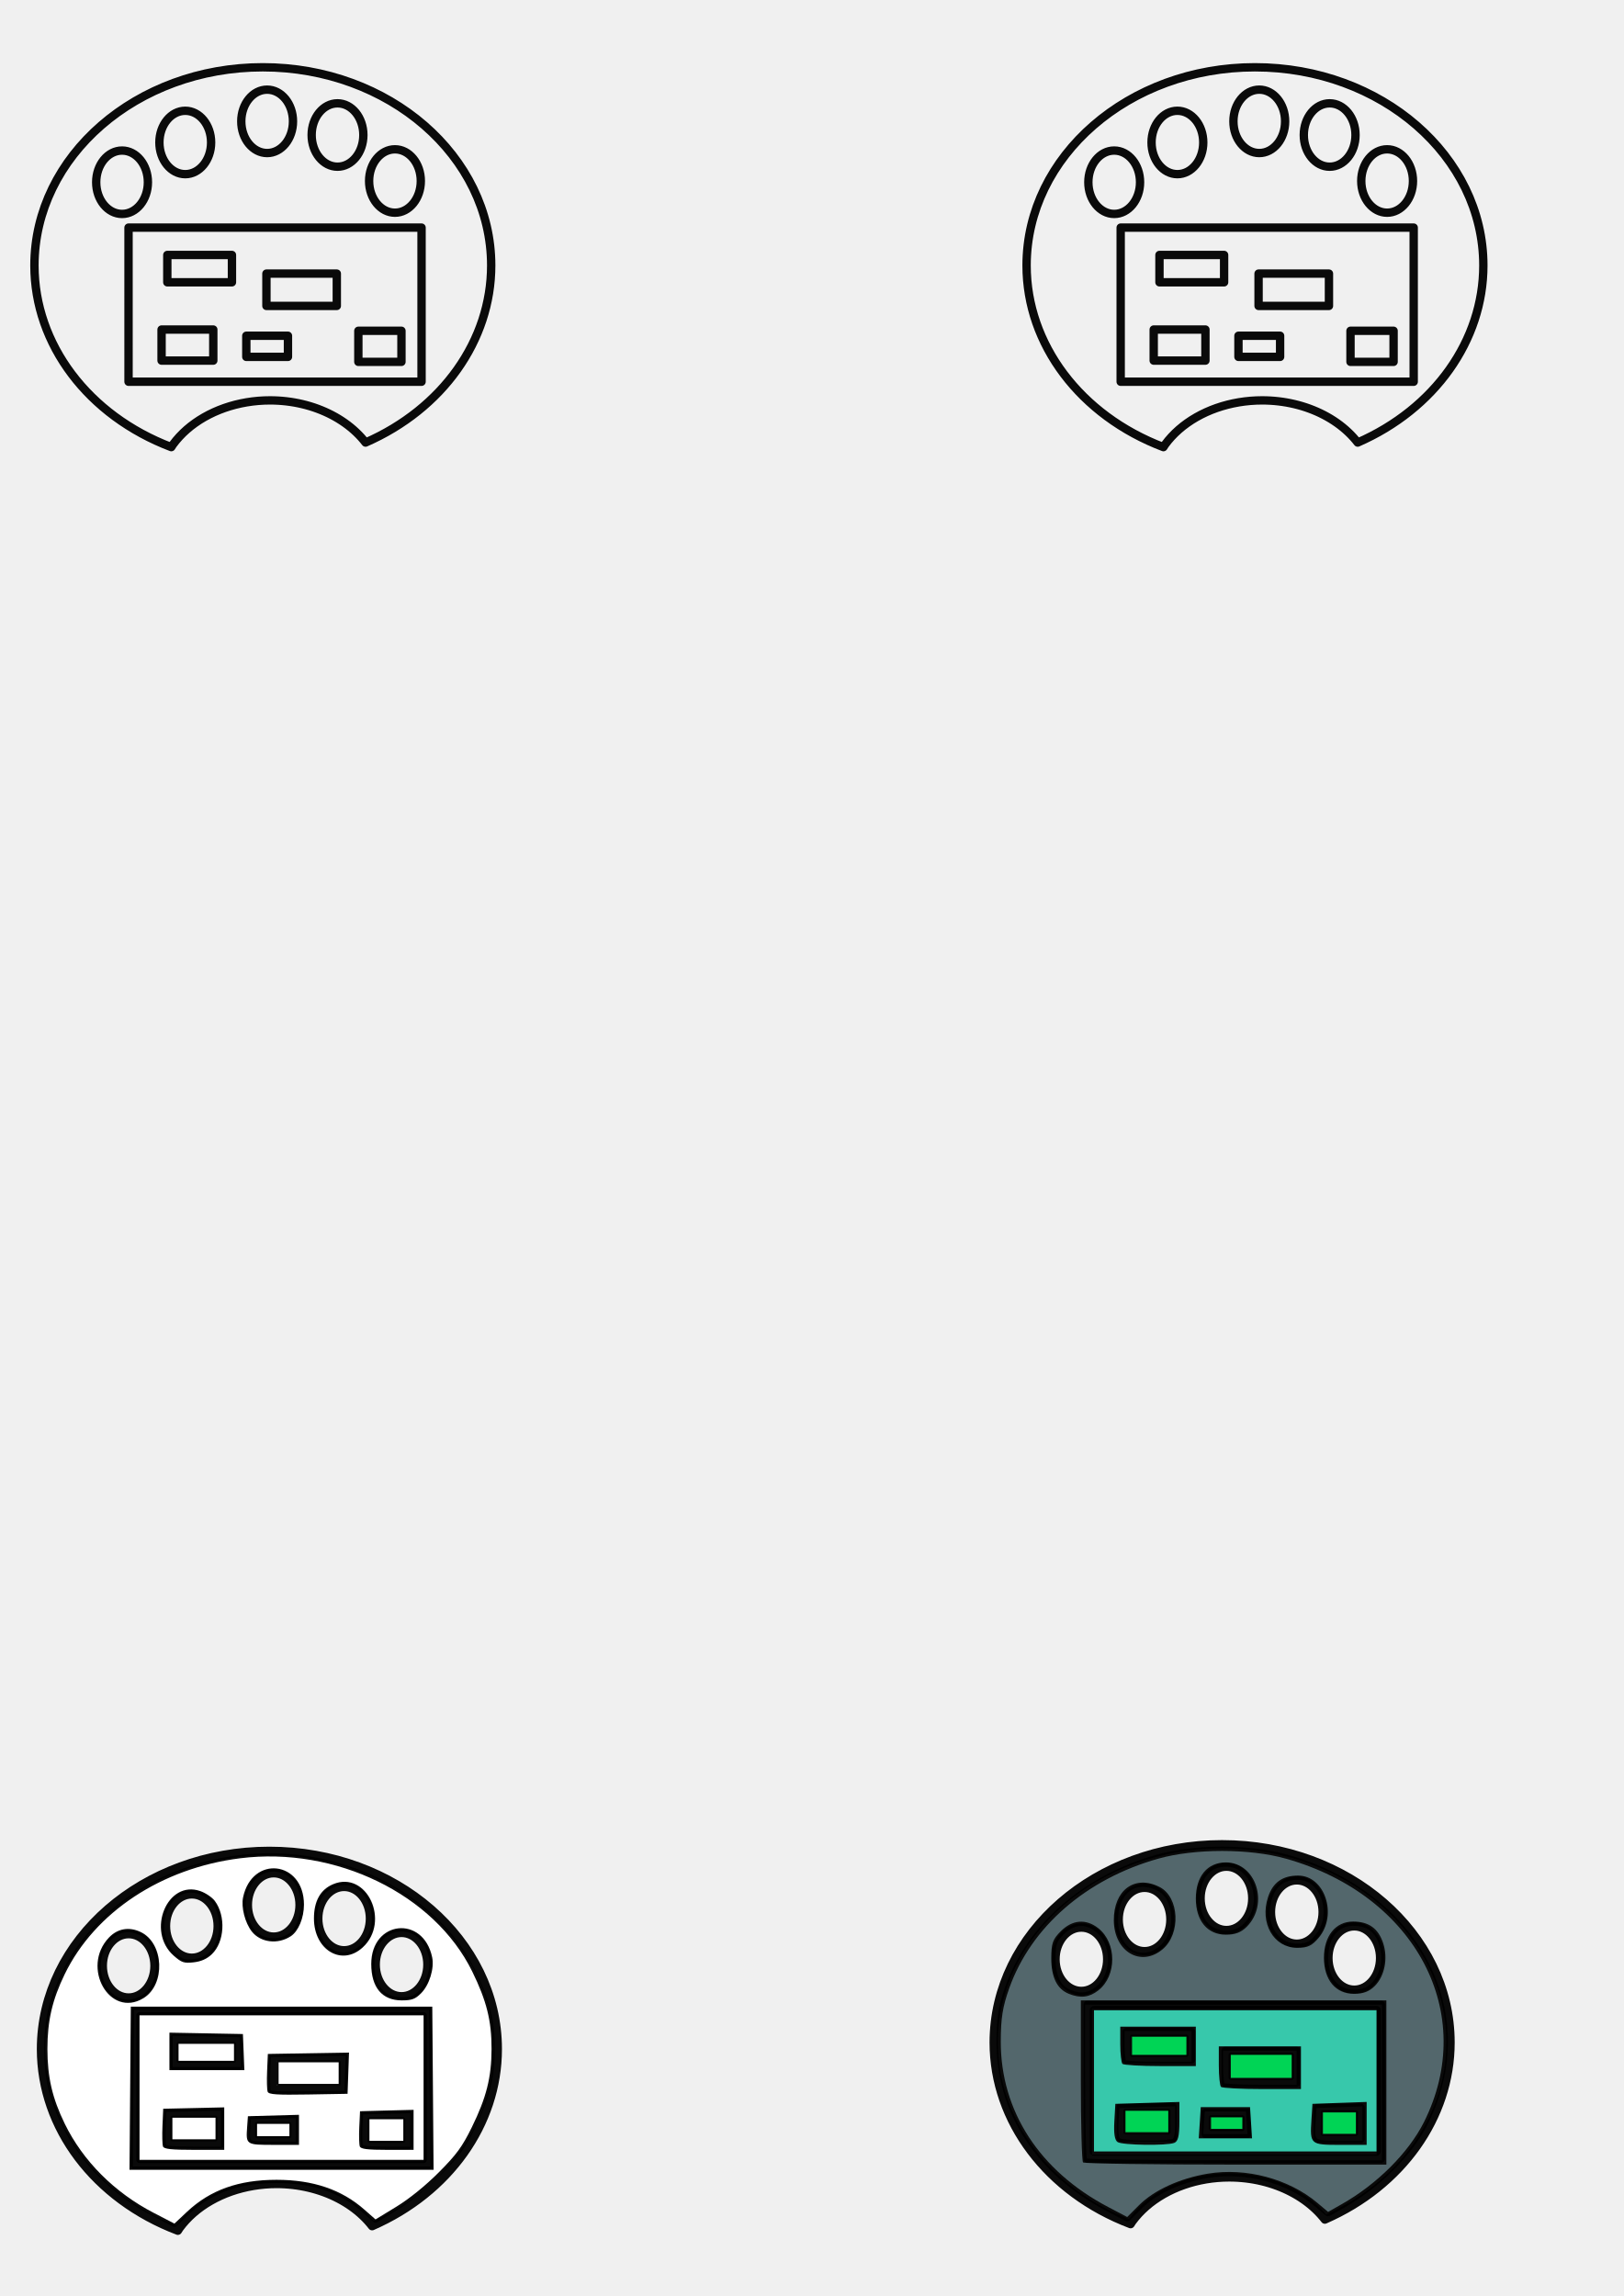
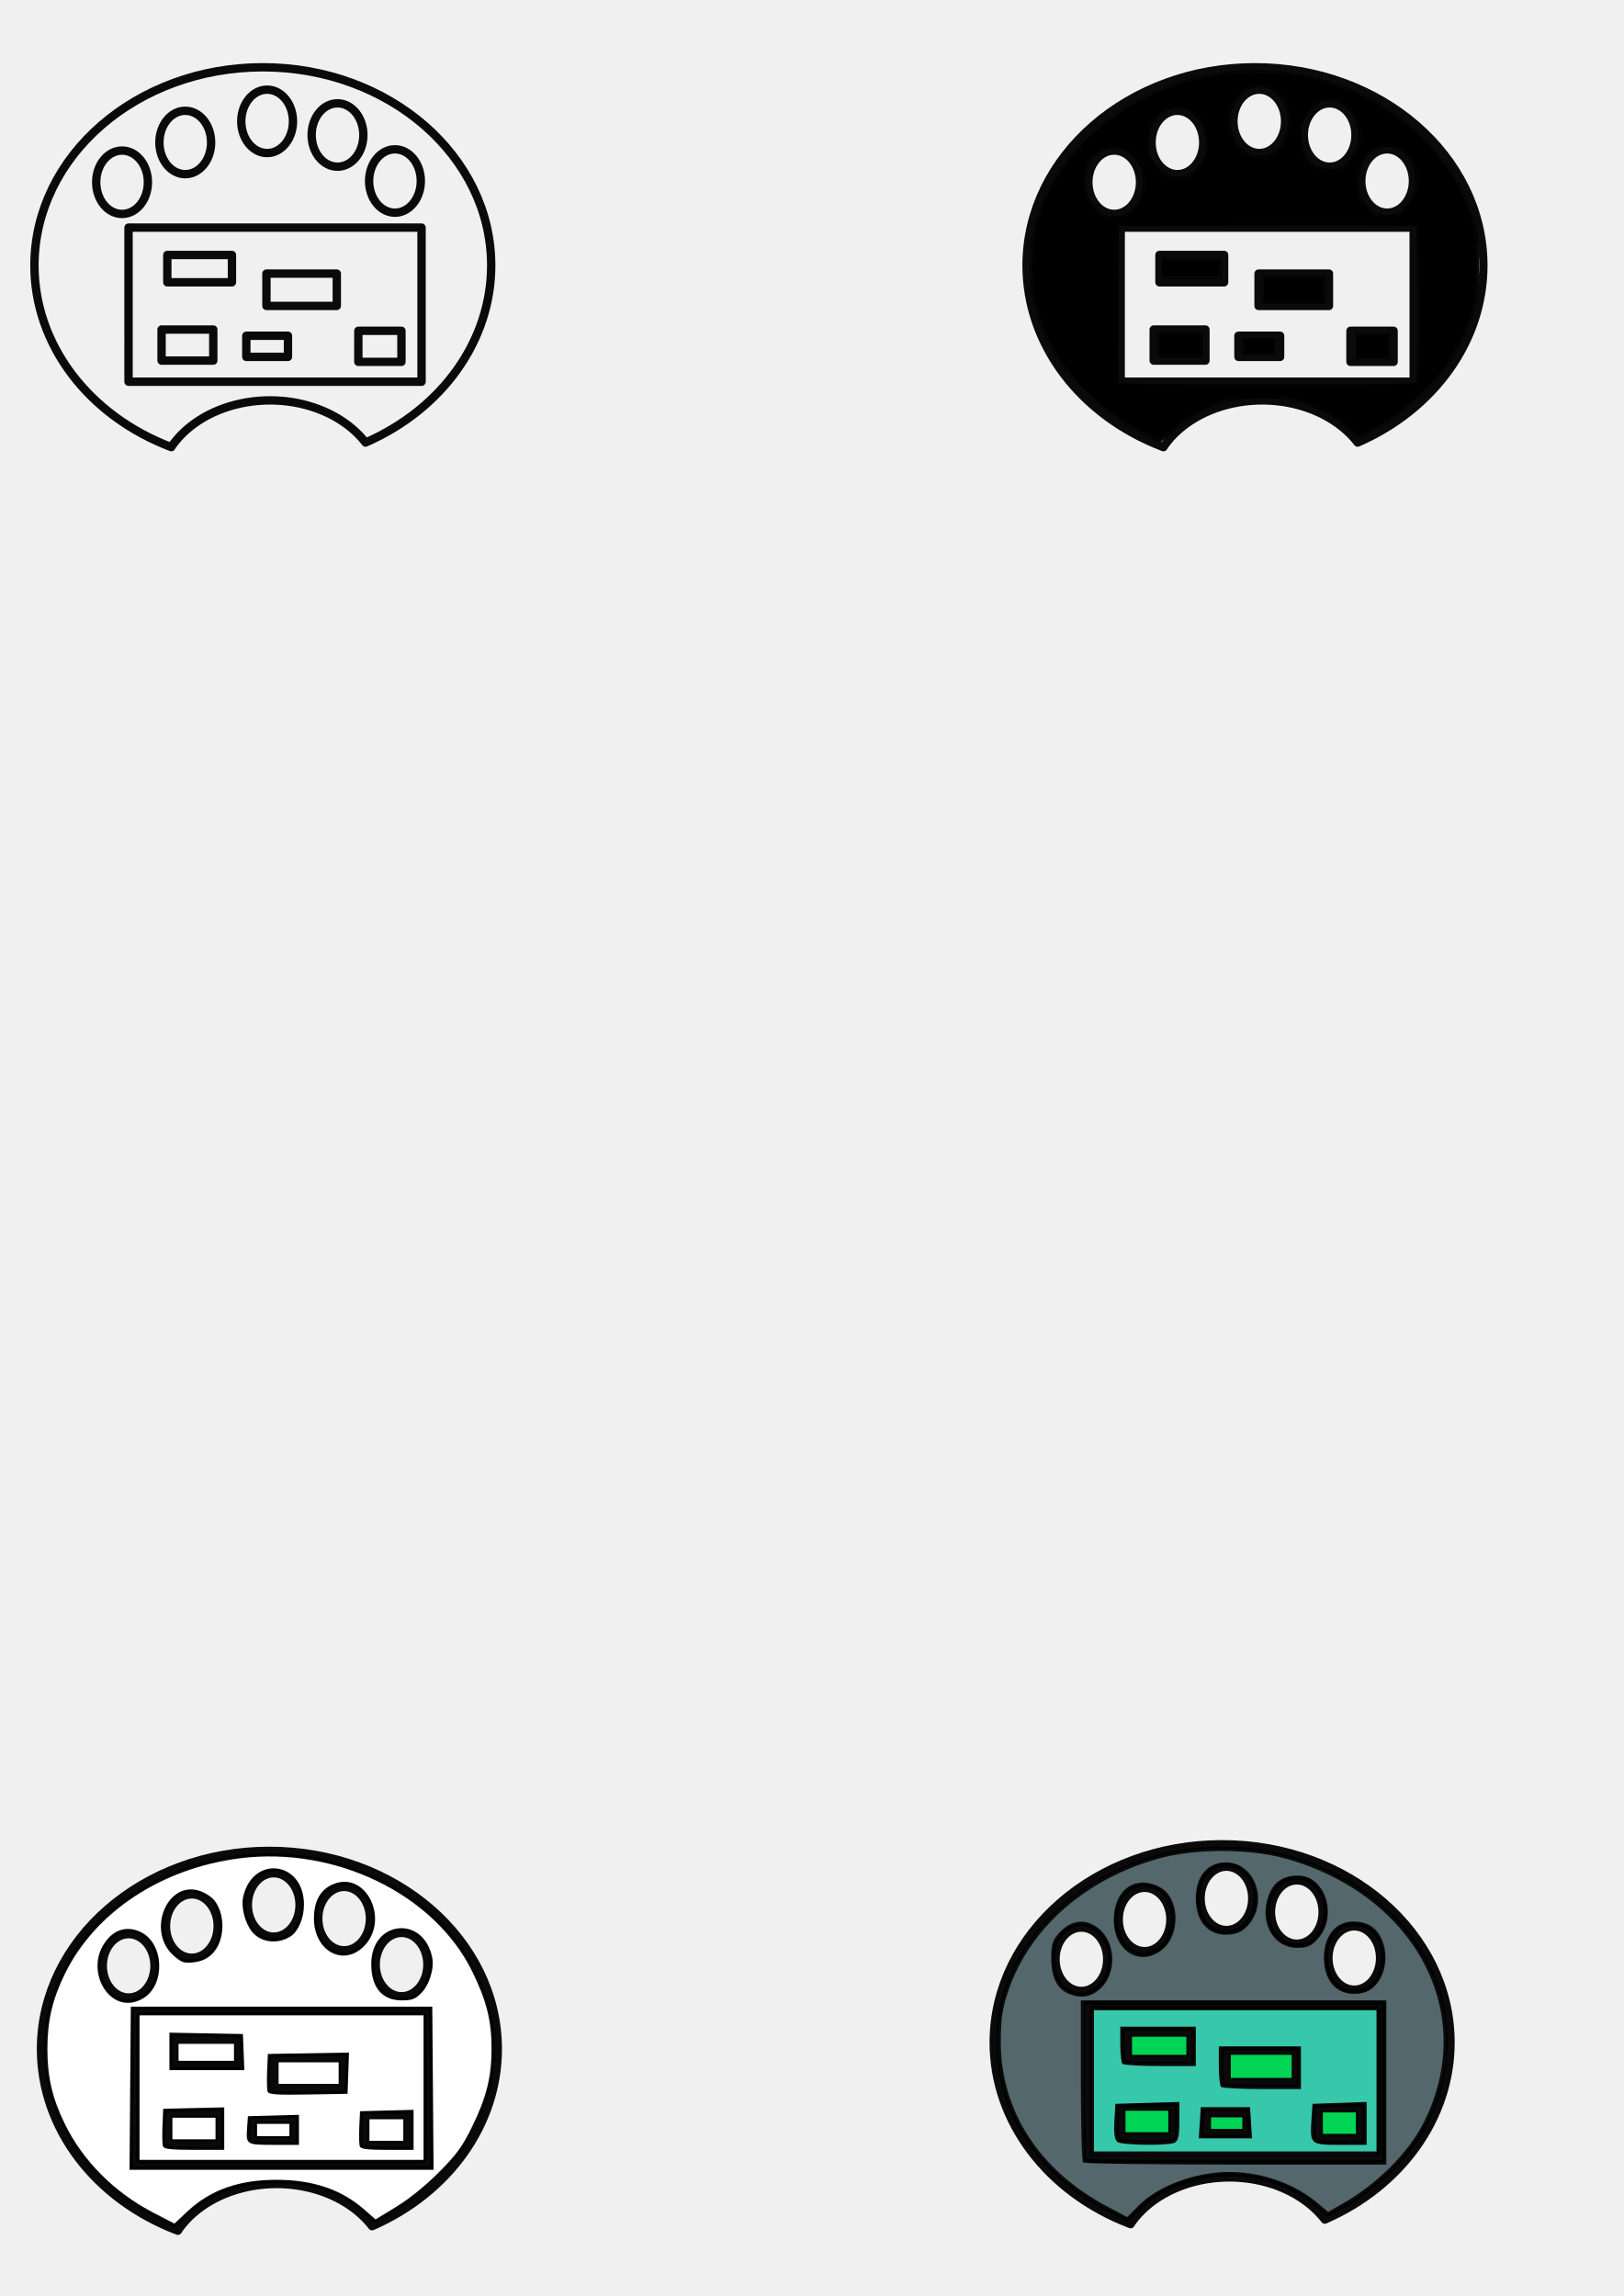
<svg xmlns="http://www.w3.org/2000/svg" width="210mm" height="297mm" viewBox="0 0 210 297" version="1.1" id="svg5">
  <defs id="defs2" />
  <g id="layer1">
    <path id="rect1293" style="fill:none;stroke:#000000;stroke-width:1.083;stroke-linecap:round;stroke-linejoin:round;stroke-miterlimit:4;stroke-dasharray:none;stroke-opacity:0.955;paint-order:stroke markers fill" d="m 31.857,43.431 h 5.387 v 2.733 h -5.387 z m -10.96,-0.804 h 6.688 v 4.019 h -6.688 z m 25.451,0.161 h 5.573 v 4.019 H 46.347 Z M 34.458,35.392 H 43.56 v 4.18 H 34.458 Z M 21.639,32.98 h 8.36 v 3.537 h -8.36 z m -5.016,-3.537 H 54.521 V 49.379 H 16.624 Z m 37.803,-6.029 a 3.344,4.1 0 0 1 -3.344,4.1 3.344,4.1 0 0 1 -3.344,-4.1 3.344,4.1 0 0 1 3.344,-4.1 3.344,4.1 0 0 1 3.344,4.1 z m -7.431,-5.949 a 3.344,4.1 0 0 1 -3.344,4.1 3.344,4.1 0 0 1 -3.344,-4.1 3.344,4.1 0 0 1 3.344,-4.1 3.344,4.1 0 0 1 3.344,4.1 z M 37.893,15.697 a 3.344,4.1 0 0 1 -3.344,4.1 3.344,4.1 0 0 1 -3.344,-4.1 3.344,4.1 0 0 1 3.344,-4.1 3.344,4.1 0 0 1 3.344,4.1 z m -10.589,2.733 a 3.344,4.1 0 0 1 -3.344,4.1 3.344,4.1 0 0 1 -3.344,-4.1 3.344,4.1 0 0 1 3.344,-4.1 3.344,4.1 0 0 1 3.344,4.1 z m -8.174,5.145 a 3.344,4.1 0 0 1 -3.344,4.1 3.344,4.1 0 0 1 -3.344,-4.1 3.344,4.1 0 0 1 3.344,-4.1 3.344,4.1 0 0 1 3.344,4.1 z M 33.991,8.703 A 29.537,25.644 0 0 0 4.454,34.347 29.537,25.644 0 0 0 22.153,57.837 a 14.49,11.415 0 0 1 0.219,-0.338 14.49,11.415 0 0 1 0.826,-1.002 14.49,11.415 0 0 1 0.954,-0.929 14.49,11.415 0 0 1 1.073,-0.845 14.49,11.415 0 0 1 1.179,-0.752 14.49,11.415 0 0 1 1.272,-0.651 14.49,11.415 0 0 1 1.351,-0.542 14.49,11.415 0 0 1 1.416,-0.428 14.49,11.415 0 0 1 1.465,-0.309 14.49,11.415 0 0 1 1.498,-0.187 14.49,11.415 0 0 1 1.515,-0.063 14.49,11.415 0 0 1 0.529,0.008 14.49,11.415 0 0 1 0.528,0.023 14.49,11.415 0 0 1 0.527,0.038 14.49,11.415 0 0 1 0.525,0.053 14.49,11.415 0 0 1 0.522,0.068 14.49,11.415 0 0 1 0.519,0.083 14.49,11.415 0 0 1 0.514,0.098 14.49,11.415 0 0 1 0.509,0.113 14.49,11.415 0 0 1 0.504,0.127 14.49,11.415 0 0 1 0.498,0.142 14.49,11.415 0 0 1 0.491,0.156 14.49,11.415 0 0 1 0.483,0.17 14.49,11.415 0 0 1 0.475,0.184 14.49,11.415 0 0 1 0.466,0.197 14.49,11.415 0 0 1 0.457,0.211 14.49,11.415 0 0 1 0.447,0.224 14.49,11.415 0 0 1 0.436,0.236 14.49,11.415 0 0 1 0.425,0.249 14.49,11.415 0 0 1 0.413,0.261 14.49,11.415 0 0 1 0.401,0.273 14.49,11.415 0 0 1 0.388,0.284 14.49,11.415 0 0 1 0.374,0.295 14.49,11.415 0 0 1 0.36,0.305 14.49,11.415 0 0 1 0.346,0.316 14.49,11.415 0 0 1 0.331,0.325 14.49,11.415 0 0 1 0.316,0.335 14.49,11.415 0 0 1 0.3,0.344 14.49,11.415 0 0 1 0.273,0.339 A 29.537,25.644 0 0 0 63.529,34.347 29.537,25.644 0 0 0 33.991,8.703 Z" />
-     <path id="path1499" style="fill:none;stroke:#000000;stroke-width:1.083;stroke-linecap:round;stroke-linejoin:round;stroke-miterlimit:4;stroke-dasharray:none;stroke-opacity:0.955;paint-order:stroke markers fill" d="m 160.174,43.431 h 5.387 v 2.733 h -5.387 z m -10.96,-0.804 h 6.688 v 4.019 h -6.688 z m 25.451,0.161 h 5.573 v 4.019 h -5.573 z m -11.889,-7.396 h 9.103 v 4.18 h -9.103 z m -12.818,-2.412 h 8.36 v 3.537 h -8.36 z m -5.016,-3.537 h 37.897 v 19.936 h -37.897 z m 37.803,-6.029 a 3.344,4.1 0 0 1 -3.344,4.1 3.344,4.1 0 0 1 -3.344,-4.1 3.344,4.1 0 0 1 3.344,-4.1 3.344,4.1 0 0 1 3.344,4.1 z m -7.431,-5.949 a 3.344,4.1 0 0 1 -3.344,4.1 3.344,4.1 0 0 1 -3.344,-4.1 3.344,4.1 0 0 1 3.344,-4.1 3.344,4.1 0 0 1 3.344,4.1 z m -9.103,-1.769 a 3.344,4.1 0 0 1 -3.344,4.1 3.344,4.1 0 0 1 -3.344,-4.1 3.344,4.1 0 0 1 3.344,-4.1 3.344,4.1 0 0 1 3.344,4.1 z m -10.589,2.733 a 3.344,4.1 0 0 1 -3.344,4.1 3.344,4.1 0 0 1 -3.344,-4.1 3.344,4.1 0 0 1 3.344,-4.1 3.344,4.1 0 0 1 3.344,4.1 z m -8.174,5.145 a 3.344,4.1 0 0 1 -3.344,4.1 3.344,4.1 0 0 1 -3.344,-4.1 3.344,4.1 0 0 1 3.344,-4.1 3.344,4.1 0 0 1 3.344,4.1 z M 162.309,8.703 a 29.537,25.644 0 0 0 -29.537,25.644 29.537,25.644 0 0 0 17.699,23.49 14.49,11.415 0 0 1 0.219,-0.338 14.49,11.415 0 0 1 0.826,-1.002 14.49,11.415 0 0 1 0.954,-0.929 14.49,11.415 0 0 1 1.073,-0.845 14.49,11.415 0 0 1 1.179,-0.752 14.49,11.415 0 0 1 1.272,-0.651 14.49,11.415 0 0 1 1.351,-0.542 14.49,11.415 0 0 1 1.416,-0.428 14.49,11.415 0 0 1 1.465,-0.309 14.49,11.415 0 0 1 1.498,-0.187 14.49,11.415 0 0 1 1.515,-0.063 14.49,11.415 0 0 1 0.529,0.008 14.49,11.415 0 0 1 0.528,0.023 14.49,11.415 0 0 1 0.527,0.038 14.49,11.415 0 0 1 0.525,0.053 14.49,11.415 0 0 1 0.522,0.068 14.49,11.415 0 0 1 0.519,0.083 14.49,11.415 0 0 1 0.514,0.098 14.49,11.415 0 0 1 0.509,0.113 14.49,11.415 0 0 1 0.504,0.127 14.49,11.415 0 0 1 0.498,0.142 14.49,11.415 0 0 1 0.491,0.156 14.49,11.415 0 0 1 0.483,0.17 14.49,11.415 0 0 1 0.475,0.184 14.49,11.415 0 0 1 0.466,0.197 14.49,11.415 0 0 1 0.457,0.211 14.49,11.415 0 0 1 0.447,0.224 14.49,11.415 0 0 1 0.436,0.236 14.49,11.415 0 0 1 0.425,0.249 14.49,11.415 0 0 1 0.413,0.261 14.49,11.415 0 0 1 0.401,0.273 14.49,11.415 0 0 1 0.388,0.284 14.49,11.415 0 0 1 0.374,0.295 14.49,11.415 0 0 1 0.36,0.305 14.49,11.415 0 0 1 0.346,0.316 14.49,11.415 0 0 1 0.331,0.325 14.49,11.415 0 0 1 0.316,0.335 14.49,11.415 0 0 1 0.3,0.344 14.49,11.415 0 0 1 0.273,0.339 29.537,25.644 0 0 0 16.251,-22.9 29.537,25.644 0 0 0 -29.538,-25.644 z" />
-     <path id="path1501" style="fill:none;stroke:#000000;stroke-width:1.083;stroke-linecap:round;stroke-linejoin:round;stroke-miterlimit:4;stroke-dasharray:none;stroke-opacity:0.955;paint-order:stroke markers fill" d="m 32.707,274.147 h 5.387 v 2.733 h -5.387 z m -10.96,-0.804 h 6.688 v 4.019 h -6.688 z m 25.451,0.161 h 5.573 v 4.019 H 47.197 Z m -11.889,-7.396 h 9.103 v 4.18 h -9.103 z m -12.818,-2.412 h 8.36 v 3.537 h -8.36 z m -5.016,-3.537 h 37.897 v 19.936 H 17.473 Z m 37.803,-6.029 a 3.344,4.1 0 0 1 -3.344,4.1 3.344,4.1 0 0 1 -3.344,-4.1 3.344,4.1 0 0 1 3.344,-4.1 3.344,4.1 0 0 1 3.344,4.1 z m -7.431,-5.949 a 3.344,4.1 0 0 1 -3.344,4.1 3.344,4.1 0 0 1 -3.344,-4.1 3.344,4.1 0 0 1 3.344,-4.1 3.344,4.1 0 0 1 3.344,4.1 z m -9.103,-1.769 a 3.344,4.1 0 0 1 -3.344,4.1 3.344,4.1 0 0 1 -3.344,-4.1 3.344,4.1 0 0 1 3.344,-4.1 3.344,4.1 0 0 1 3.344,4.1 z m -10.589,2.733 a 3.344,4.1 0 0 1 -3.344,4.1 3.344,4.1 0 0 1 -3.344,-4.1 3.344,4.1 0 0 1 3.344,-4.1 3.344,4.1 0 0 1 3.344,4.1 z m -8.174,5.145 a 3.344,4.1 0 0 1 -3.344,4.1 3.344,4.1 0 0 1 -3.344,-4.1 3.344,4.1 0 0 1 3.344,-4.1 3.344,4.1 0 0 1 3.344,4.1 z M 34.841,239.42 a 29.537,25.644 0 0 0 -29.537,25.644 29.537,25.644 0 0 0 17.699,23.49 14.49,11.415 0 0 1 0.219,-0.338 14.49,11.415 0 0 1 0.826,-1.002 14.49,11.415 0 0 1 0.954,-0.929 14.49,11.415 0 0 1 1.073,-0.845 14.49,11.415 0 0 1 1.179,-0.752 14.49,11.415 0 0 1 1.272,-0.651 14.49,11.415 0 0 1 1.351,-0.542 14.49,11.415 0 0 1 1.416,-0.428 14.49,11.415 0 0 1 1.465,-0.309 14.49,11.415 0 0 1 1.498,-0.187 14.49,11.415 0 0 1 1.515,-0.063 14.49,11.415 0 0 1 0.529,0.008 14.49,11.415 0 0 1 0.528,0.023 14.49,11.415 0 0 1 0.527,0.038 14.49,11.415 0 0 1 0.525,0.053 14.49,11.415 0 0 1 0.522,0.068 14.49,11.415 0 0 1 0.519,0.083 14.49,11.415 0 0 1 0.514,0.098 14.49,11.415 0 0 1 0.509,0.113 14.49,11.415 0 0 1 0.504,0.127 14.49,11.415 0 0 1 0.498,0.142 14.49,11.415 0 0 1 0.491,0.156 14.49,11.415 0 0 1 0.483,0.17 14.49,11.415 0 0 1 0.475,0.184 14.49,11.415 0 0 1 0.466,0.197 14.49,11.415 0 0 1 0.457,0.211 14.49,11.415 0 0 1 0.447,0.224 14.49,11.415 0 0 1 0.436,0.236 14.49,11.415 0 0 1 0.425,0.249 14.49,11.415 0 0 1 0.413,0.261 14.49,11.415 0 0 1 0.401,0.273 14.49,11.415 0 0 1 0.388,0.284 14.49,11.415 0 0 1 0.374,0.295 14.49,11.415 0 0 1 0.36,0.305 14.49,11.415 0 0 1 0.346,0.316 14.49,11.415 0 0 1 0.331,0.325 14.49,11.415 0 0 1 0.316,0.335 14.49,11.415 0 0 1 0.3,0.344 14.49,11.415 0 0 1 0.273,0.339 29.537,25.644 0 0 0 16.251,-22.9 29.537,25.644 0 0 0 -29.538,-25.644 z" />
    <g id="g1354">
      <path id="path1503" style="fill:none;stroke:#000000;stroke-width:1.083;stroke-linecap:round;stroke-linejoin:round;stroke-miterlimit:4;stroke-dasharray:none;stroke-opacity:0.955;paint-order:stroke markers fill" d="m 155.925,273.298 h 5.387 v 2.733 h -5.387 z m -10.96,-0.804 h 6.688 v 4.019 h -6.688 z m 25.451,0.161 h 5.573 v 4.019 h -5.573 z m -11.889,-7.396 h 9.103 v 4.18 h -9.103 z m -12.818,-2.412 h 8.36 v 3.537 h -8.36 z m -5.016,-3.537 h 37.897 v 19.936 h -37.897 z m 37.803,-6.029 a 3.344,4.1 0 0 1 -3.344,4.1 3.344,4.1 0 0 1 -3.344,-4.1 3.344,4.1 0 0 1 3.344,-4.1 3.344,4.1 0 0 1 3.344,4.1 z m -7.431,-5.949 a 3.344,4.1 0 0 1 -3.344,4.1 3.344,4.1 0 0 1 -3.344,-4.1 3.344,4.1 0 0 1 3.344,-4.1 3.344,4.1 0 0 1 3.344,4.1 z m -9.103,-1.769 a 3.344,4.1 0 0 1 -3.344,4.1 3.344,4.1 0 0 1 -3.344,-4.1 3.344,4.1 0 0 1 3.344,-4.1 3.344,4.1 0 0 1 3.344,4.1 z m -10.589,2.733 a 3.344,4.1 0 0 1 -3.344,4.1 3.344,4.1 0 0 1 -3.344,-4.1 3.344,4.1 0 0 1 3.344,-4.1 3.344,4.1 0 0 1 3.344,4.1 z m -8.174,5.145 a 3.344,4.1 0 0 1 -3.344,4.1 3.344,4.1 0 0 1 -3.344,-4.1 3.344,4.1 0 0 1 3.344,-4.1 3.344,4.1 0 0 1 3.344,4.1 z m 14.862,-14.872 a 29.537,25.644 0 0 0 -29.537,25.644 29.537,25.644 0 0 0 17.699,23.49 14.49,11.415 0 0 1 0.219,-0.338 14.49,11.415 0 0 1 0.826,-1.002 14.49,11.415 0 0 1 0.954,-0.929 14.49,11.415 0 0 1 1.073,-0.845 14.49,11.415 0 0 1 1.179,-0.752 14.49,11.415 0 0 1 1.272,-0.651 14.49,11.415 0 0 1 1.351,-0.542 14.49,11.415 0 0 1 1.416,-0.428 14.49,11.415 0 0 1 1.465,-0.309 14.49,11.415 0 0 1 1.498,-0.187 14.49,11.415 0 0 1 1.515,-0.063 14.49,11.415 0 0 1 0.529,0.008 14.49,11.415 0 0 1 0.528,0.023 14.49,11.415 0 0 1 0.527,0.038 14.49,11.415 0 0 1 0.525,0.053 14.49,11.415 0 0 1 0.522,0.068 14.49,11.415 0 0 1 0.519,0.083 14.49,11.415 0 0 1 0.514,0.098 14.49,11.415 0 0 1 0.509,0.113 14.49,11.415 0 0 1 0.504,0.127 14.49,11.415 0 0 1 0.498,0.142 14.49,11.415 0 0 1 0.491,0.156 14.49,11.415 0 0 1 0.483,0.17 14.49,11.415 0 0 1 0.475,0.184 14.49,11.415 0 0 1 0.466,0.197 14.49,11.415 0 0 1 0.457,0.211 14.49,11.415 0 0 1 0.447,0.224 14.49,11.415 0 0 1 0.436,0.236 14.49,11.415 0 0 1 0.425,0.249 14.49,11.415 0 0 1 0.413,0.261 14.49,11.415 0 0 1 0.401,0.273 14.49,11.415 0 0 1 0.388,0.284 14.49,11.415 0 0 1 0.374,0.295 14.49,11.415 0 0 1 0.36,0.305 14.49,11.415 0 0 1 0.346,0.316 14.49,11.415 0 0 1 0.331,0.325 14.49,11.415 0 0 1 0.316,0.335 14.49,11.415 0 0 1 0.3,0.344 14.49,11.415 0 0 1 0.273,0.339 29.537,25.644 0 0 0 16.251,-22.9 29.537,25.644 0 0 0 -29.538,-25.644 z" />
      <path style="fill:#53676c;stroke:#000000;stroke-width:4.2;stroke-linecap:round;stroke-linejoin:round;stroke-opacity:0.955;paint-order:stroke markers fill" d="m 541.679,1079.002 c -33.54,-17.625 -52.557,-46.954 -52.483,-80.939 0.025,-11.376 0.908,-16.92 4.151,-26.041 10.655,-29.97 37.587,-53.383 72.821,-63.306 17.891,-5.039 44.557,-5.039 62.448,0 63.571,17.903 93.947,75.828 67.489,128.699 -7.511,15.009 -22.97,30.45 -40.292,40.245 l -6.617,3.742 -5.254,-4.421 c -14.012,-11.791 -34.895,-17.359 -53.525,-14.271 -13.665,2.264 -26.248,8.028 -33.621,15.402 l -5.792,5.792 z m 136.008,-60.866 v -40.147 h -74.674 -74.674 v 39.077 c 0,21.492 0.482,39.559 1.071,40.147 0.589,0.589 34.192,1.071 74.674,1.071 h 73.603 z M 536.916,973.085 c 9.088,-7.149 9.047,-23.223 -0.078,-30.401 -5.96,-4.688 -12.647,-4.154 -18.258,1.457 -4.019,4.019 -4.694,5.93 -4.694,13.293 0,9.301 2.84,15.031 8.603,17.356 5.673,2.289 9.999,1.778 14.427,-1.706 z m 135.117,-2.143 c 4.839,-4.839 6.533,-13.527 4.084,-20.946 -2.365,-7.165 -7.08,-10.548 -14.704,-10.548 -8.556,0 -14.238,7.05 -14.238,17.665 0,10.854 5.655,17.665 14.669,17.665 4.557,0 7.438,-1.085 10.189,-3.835 z M 568.309,953.001 c 9.031,-7.599 8.204,-25.434 -1.41,-30.406 -12.074,-6.244 -22.583,1.422 -22.444,16.371 0.142,15.231 13.26,22.949 23.854,14.035 z m 76.315,-5.647 c 9.376,-11.142 2.991,-30.389 -10.081,-30.389 -7.623,0 -12.339,3.383 -14.704,10.548 -4.195,12.711 2.757,24.782 14.273,24.782 5.124,0 7.159,-0.957 10.511,-4.941 z m -35.22,-5.318 c 11.145,-11.145 4.562,-31.494 -10.189,-31.494 -9.013,0 -14.669,6.81 -14.669,17.665 0,10.854 5.655,17.665 14.669,17.665 4.557,0 7.438,-1.085 10.189,-3.835 z" id="path880" transform="scale(0.2645833)" />
      <path style="fill:#37c8ab;stroke:#000000;stroke-width:4.2;stroke-linecap:round;stroke-linejoin:round;stroke-opacity:0.955;paint-order:stroke markers fill" d="m 534.763,1017.334 v -34.527 h 69.053 69.053 v 34.527 34.527 H 603.816 534.763 Z m 39.213,30.34 c 1.921,-0.737 2.54,-3.295 2.54,-10.496 v -9.522 l -15.657,0.46 -15.657,0.46 -0.494,8.68 c -0.333,5.857 0.189,9.114 1.606,10.012 2.427,1.539 23.889,1.854 27.663,0.406 z m 94.076,-9.528 v -10.503 l -13.249,0.466 -13.249,0.466 -0.498,7.825 c -0.766,12.041 -0.527,12.248 14.097,12.248 h 12.898 z m -56.52,-0.337 -0.489,-7.628 h -12.044 -12.044 l -0.489,7.628 -0.489,7.628 h 13.023 13.023 z m 24.402,-26.899 v -10.438 h -20.074 -20.074 v 9.368 c 0,5.152 0.482,9.85 1.071,10.438 0.589,0.589 9.622,1.071 20.074,1.071 h 19.003 z m -51.389,-10.438 v -9.635 h -18.468 -18.468 v 8.565 c 0,4.711 0.482,9.047 1.071,9.635 0.589,0.589 8.899,1.071 18.468,1.071 h 17.397 z" id="path956" transform="scale(0.2645833)" />
      <path style="fill:#00d455;stroke:#000000;stroke-width:2.104;stroke-linecap:round;stroke-linejoin:round;stroke-opacity:0.955;paint-order:stroke markers fill" d="m 601.645,1010.25 v -5.63 h 14.88 14.88 v 5.63 5.63 h -14.88 -14.88 z" id="path1032" transform="scale(0.2645833)" />
      <path style="fill:#00d455;stroke:#000000;stroke-width:2.104;stroke-linecap:round;stroke-linejoin:round;stroke-opacity:0.955;paint-order:stroke markers fill" d="m 553.385,1000.195 v -4.424 h 13.272 13.272 v 4.424 4.424 h -13.272 -13.272 z" id="path1110" transform="scale(0.2645833)" />
      <path style="fill:#00d455;stroke:#000000;stroke-width:2.104;stroke-linecap:round;stroke-linejoin:round;stroke-opacity:0.955;paint-order:stroke markers fill" d="m 646.688,1037.999 v -5.228 h 8.043 8.043 v 5.228 5.228 h -8.043 -8.043 z" id="path1149" transform="scale(0.2645833)" />
      <path style="fill:#00d455;stroke:#000000;stroke-width:2.104;stroke-linecap:round;stroke-linejoin:round;stroke-opacity:0.955;paint-order:stroke markers fill" d="m 591.993,1037.999 v -2.815 h 7.641 7.641 v 2.815 2.815 h -7.641 -7.641 z" id="path1188" transform="scale(0.2645833)" />
      <path style="fill:#00d455;stroke:#000000;stroke-width:2.104;stroke-linecap:round;stroke-linejoin:round;stroke-opacity:0.955;paint-order:stroke markers fill" d="m 550.168,1037.195 v -5.228 h 10.456 10.456 v 5.228 5.228 h -10.456 -10.456 z" id="path1227" transform="scale(0.2645833)" />
    </g>
-     <path style="fill:#ffffff;stroke:#000000;stroke-width:3.185;stroke-linecap:round;stroke-linejoin:round;stroke-opacity:0.955;paint-order:stroke markers fill" d="m 75.127,1081.866 c -19.18,-9.93 -34.616,-25.402 -43.481,-43.585 -6.073,-12.456 -8.469,-22.794 -8.469,-36.538 0,-13.723 2.392,-24.062 8.452,-36.538 14.733,-30.331 47.296,-51.857 85.742,-56.681 46.768,-5.867 94.939,17.614 113.443,55.3 7.033,14.323 9.495,24.19 9.462,37.918 -0.034,13.892 -2.531,23.805 -9.65,38.297 -4.668,9.504 -7.473,13.333 -16.136,22.035 -6.438,6.466 -14.432,12.938 -20.708,16.765 l -10.221,6.233 -5.464,-4.81 c -11.152,-9.817 -25.11,-14.55 -42.906,-14.55 -18.553,0 -32.386,4.933 -43.751,15.603 l -6.175,5.798 z M 211.631,1020.925 211.31,981.038 H 137.625 63.941 l -0.321,39.887 -0.321,39.887 h 74.327 74.327 z M 70.128,976.915 c 10.926,-6.663 10.066,-26.932 -1.373,-32.36 -5.675,-2.693 -11.27,-1.717 -15.485,2.701 -13.887,14.557 0.401,39.694 16.858,29.659 z m 135.696,-2.383 c 4.074,-4.074 6.577,-12.213 5.429,-17.65 -4.391,-20.783 -29.782,-17.96 -29.782,3.311 0,11.467 5.296,17.8 14.887,17.8 4.975,0 6.6,-0.594 9.467,-3.461 z M 103.553,955.433 c 6.247,-5.985 6.957,-18.637 1.463,-26.063 -1.277,-1.726 -4.465,-3.893 -7.084,-4.814 -16.194,-5.698 -26.62,19.644 -13.001,31.602 3.85,3.381 5.013,3.766 9.748,3.233 3.645,-0.411 6.502,-1.685 8.874,-3.958 z m 73.738,-3.321 c 13.751,-12.628 2.011,-37.813 -14.426,-30.945 -6.23,2.603 -9.397,8.248 -9.402,16.759 -0.01,15.451 13.616,23.564 23.828,14.186 z m -35.203,-5.44 c 3.773,-2.442 6.499,-8.947 6.499,-15.509 0,-21.445 -25.361,-24.435 -29.782,-3.511 -1.01,4.779 0.962,12.448 4.287,16.674 4.265,5.422 12.645,6.457 18.997,2.346 z" id="path1411" transform="scale(0.2645833)" />
-     <path style="fill:#ffffff;stroke:#000000;stroke-width:3.185;stroke-linecap:round;stroke-linejoin:round;stroke-opacity:0.955;paint-order:stroke markers fill" d="m 68.204,1020.621 v -35.32 h 69.422 69.422 v 35.32 35.32 H 137.625 68.204 Z m 41.409,20.058 v -10.39 l -14.92,0.342 -14.92,0.342 -0.364,8.405 c -0.2,4.623 -0.081,9.144 0.266,10.048 0.481,1.253 4.11,1.643 15.284,1.643 H 109.613 Z m 92.562,0.605 v -9.785 l -13.093,0.346 -13.093,0.346 -0.367,7.788 c -0.202,4.284 -0.082,8.531 0.266,9.439 0.478,1.244 3.791,1.651 13.46,1.651 h 12.826 z m -56.025,0 v -7.35 l -12.484,0.347 -12.484,0.347 -0.381,5.316 c -0.62,8.645 -0.551,8.691 13.131,8.691 h 12.217 z m 24.104,-27.695 0.354,-10.078 -19.841,0.335 -19.841,0.335 -0.364,8.405 c -0.2,4.622 -0.075,9.158 0.278,10.079 0.515,1.343 4.447,1.608 19.851,1.339 l 19.209,-0.336 z m -51.149,-10.322 -0.358,-8.83 -17.964,-0.337 -17.964,-0.337 v 9.167 9.167 h 18.322 18.322 z" id="path1450" transform="scale(0.2645833)" />
-     <path style="fill:#ffffff;stroke:#000000;stroke-width:1.968;stroke-linecap:round;stroke-linejoin:round;stroke-opacity:0.955;paint-order:stroke markers fill" d="m 87.284,1003.387 v -4.138 h 13.544 13.544 v 4.138 4.138 H 100.828 87.284 Z" id="path1489" transform="scale(0.2645833)" />
-     <path style="fill:#ffffff;stroke:#000000;stroke-width:1.968;stroke-linecap:round;stroke-linejoin:round;stroke-opacity:0.955;paint-order:stroke markers fill" d="m 84.274,1040.633 v -5.267 h 10.534 10.534 v 5.267 5.267 H 94.808 84.274 Z" id="path1528" transform="scale(0.2645833)" />
-     <path style="fill:#ffffff;stroke:#000000;stroke-width:1.968;stroke-linecap:round;stroke-linejoin:round;stroke-opacity:0.955;paint-order:stroke markers fill" d="m 136.193,1013.545 v -5.267 h 14.673 14.673 v 5.267 5.267 h -14.673 -14.673 z" id="path1567" transform="scale(0.2645833)" />
-     <path style="fill:#ffffff;stroke:#000000;stroke-width:1.968;stroke-linecap:round;stroke-linejoin:round;stroke-opacity:0.955;paint-order:stroke markers fill" d="m 180.587,1041.385 v -5.267 h 8.277 8.277 v 5.267 5.267 h -8.277 -8.277 z" id="path1606" transform="scale(0.2645833)" />
-     <path style="fill:#ffffff;stroke:#000000;stroke-width:1.968;stroke-linecap:round;stroke-linejoin:round;stroke-opacity:0.955;paint-order:stroke markers fill" d="m 125.658,1041.385 v -3.01 h 7.901 7.901 v 3.01 3.01 h -7.901 -7.901 z" id="path1645" transform="scale(0.2645833)" />
+     <g id="g1795">
+       <path id="path1501" style="fill:none;stroke:#000000;stroke-width:1.083;stroke-linecap:round;stroke-linejoin:round;stroke-miterlimit:4;stroke-dasharray:none;stroke-opacity:0.955;paint-order:stroke markers fill" d="m 32.707,274.147 h 5.387 v 2.733 h -5.387 z m -10.96,-0.804 h 6.688 v 4.019 h -6.688 z m 25.451,0.161 h 5.573 v 4.019 H 47.197 Z m -11.889,-7.396 h 9.103 v 4.18 h -9.103 z m -12.818,-2.412 h 8.36 v 3.537 h -8.36 z m -5.016,-3.537 h 37.897 v 19.936 H 17.473 Z m 37.803,-6.029 a 3.344,4.1 0 0 1 -3.344,4.1 3.344,4.1 0 0 1 -3.344,-4.1 3.344,4.1 0 0 1 3.344,-4.1 3.344,4.1 0 0 1 3.344,4.1 z m -7.431,-5.949 a 3.344,4.1 0 0 1 -3.344,4.1 3.344,4.1 0 0 1 -3.344,-4.1 3.344,4.1 0 0 1 3.344,-4.1 3.344,4.1 0 0 1 3.344,4.1 z m -9.103,-1.769 a 3.344,4.1 0 0 1 -3.344,4.1 3.344,4.1 0 0 1 -3.344,-4.1 3.344,4.1 0 0 1 3.344,-4.1 3.344,4.1 0 0 1 3.344,4.1 z m -10.589,2.733 a 3.344,4.1 0 0 1 -3.344,4.1 3.344,4.1 0 0 1 -3.344,-4.1 3.344,4.1 0 0 1 3.344,-4.1 3.344,4.1 0 0 1 3.344,4.1 z m -8.174,5.145 a 3.344,4.1 0 0 1 -3.344,4.1 3.344,4.1 0 0 1 -3.344,-4.1 3.344,4.1 0 0 1 3.344,-4.1 3.344,4.1 0 0 1 3.344,4.1 z M 34.841,239.42 a 29.537,25.644 0 0 0 -29.537,25.644 29.537,25.644 0 0 0 17.699,23.49 14.49,11.415 0 0 1 0.219,-0.338 14.49,11.415 0 0 1 0.826,-1.002 14.49,11.415 0 0 1 0.954,-0.929 14.49,11.415 0 0 1 1.073,-0.845 14.49,11.415 0 0 1 1.179,-0.752 14.49,11.415 0 0 1 1.272,-0.651 14.49,11.415 0 0 1 1.351,-0.542 14.49,11.415 0 0 1 1.416,-0.428 14.49,11.415 0 0 1 1.465,-0.309 14.49,11.415 0 0 1 1.498,-0.187 14.49,11.415 0 0 1 1.515,-0.063 14.49,11.415 0 0 1 0.529,0.008 14.49,11.415 0 0 1 0.528,0.023 14.49,11.415 0 0 1 0.527,0.038 14.49,11.415 0 0 1 0.525,0.053 14.49,11.415 0 0 1 0.522,0.068 14.49,11.415 0 0 1 0.519,0.083 14.49,11.415 0 0 1 0.514,0.098 14.49,11.415 0 0 1 0.509,0.113 14.49,11.415 0 0 1 0.504,0.127 14.49,11.415 0 0 1 0.498,0.142 14.49,11.415 0 0 1 0.491,0.156 14.49,11.415 0 0 1 0.483,0.17 14.49,11.415 0 0 1 0.475,0.184 14.49,11.415 0 0 1 0.466,0.197 14.49,11.415 0 0 1 0.457,0.211 14.49,11.415 0 0 1 0.447,0.224 14.49,11.415 0 0 1 0.436,0.236 14.49,11.415 0 0 1 0.425,0.249 14.49,11.415 0 0 1 0.413,0.261 14.49,11.415 0 0 1 0.401,0.273 14.49,11.415 0 0 1 0.388,0.284 14.49,11.415 0 0 1 0.374,0.295 14.49,11.415 0 0 1 0.36,0.305 14.49,11.415 0 0 1 0.346,0.316 14.49,11.415 0 0 1 0.331,0.325 14.49,11.415 0 0 1 0.316,0.335 14.49,11.415 0 0 1 0.3,0.344 14.49,11.415 0 0 1 0.273,0.339 29.537,25.644 0 0 0 16.251,-22.9 29.537,25.644 0 0 0 -29.538,-25.644 z" />
+       <path style="fill:#ffffff;stroke:#000000;stroke-width:3.185;stroke-linecap:round;stroke-linejoin:round;stroke-opacity:0.955;paint-order:stroke markers fill" d="m 75.127,1081.866 c -19.18,-9.93 -34.616,-25.402 -43.481,-43.585 -6.073,-12.456 -8.469,-22.794 -8.469,-36.538 0,-13.723 2.392,-24.062 8.452,-36.538 14.733,-30.331 47.296,-51.857 85.742,-56.681 46.768,-5.867 94.939,17.614 113.443,55.3 7.033,14.323 9.495,24.19 9.462,37.918 -0.034,13.892 -2.531,23.805 -9.65,38.297 -4.668,9.504 -7.473,13.333 -16.136,22.035 -6.438,6.466 -14.432,12.938 -20.708,16.765 l -10.221,6.233 -5.464,-4.81 c -11.152,-9.817 -25.11,-14.55 -42.906,-14.55 -18.553,0 -32.386,4.933 -43.751,15.603 l -6.175,5.798 z M 211.631,1020.925 211.31,981.038 H 137.625 63.941 l -0.321,39.887 -0.321,39.887 h 74.327 74.327 z M 70.128,976.915 c 10.926,-6.663 10.066,-26.932 -1.373,-32.36 -5.675,-2.693 -11.27,-1.717 -15.485,2.701 -13.887,14.557 0.401,39.694 16.858,29.659 z m 135.696,-2.383 c 4.074,-4.074 6.577,-12.213 5.429,-17.65 -4.391,-20.783 -29.782,-17.96 -29.782,3.311 0,11.467 5.296,17.8 14.887,17.8 4.975,0 6.6,-0.594 9.467,-3.461 z M 103.553,955.433 c 6.247,-5.985 6.957,-18.637 1.463,-26.063 -1.277,-1.726 -4.465,-3.893 -7.084,-4.814 -16.194,-5.698 -26.62,19.644 -13.001,31.602 3.85,3.381 5.013,3.766 9.748,3.233 3.645,-0.411 6.502,-1.685 8.874,-3.958 z m 73.738,-3.321 c 13.751,-12.628 2.011,-37.813 -14.426,-30.945 -6.23,2.603 -9.397,8.248 -9.402,16.759 -0.01,15.451 13.616,23.564 23.828,14.186 z m -35.203,-5.44 c 3.773,-2.442 6.499,-8.947 6.499,-15.509 0,-21.445 -25.361,-24.435 -29.782,-3.511 -1.01,4.779 0.962,12.448 4.287,16.674 4.265,5.422 12.645,6.457 18.997,2.346 z" id="path1411" transform="scale(0.2645833)" />
+       <path style="fill:#ffffff;stroke:#000000;stroke-width:3.185;stroke-linecap:round;stroke-linejoin:round;stroke-opacity:0.955;paint-order:stroke markers fill" d="m 68.204,1020.621 v -35.32 h 69.422 69.422 v 35.32 35.32 H 137.625 68.204 Z m 41.409,20.058 v -10.39 l -14.92,0.342 -14.92,0.342 -0.364,8.405 c -0.2,4.623 -0.081,9.144 0.266,10.048 0.481,1.253 4.11,1.643 15.284,1.643 H 109.613 Z m 92.562,0.605 v -9.785 l -13.093,0.346 -13.093,0.346 -0.367,7.788 c -0.202,4.284 -0.082,8.531 0.266,9.439 0.478,1.244 3.791,1.651 13.46,1.651 h 12.826 z m -56.025,0 v -7.35 l -12.484,0.347 -12.484,0.347 -0.381,5.316 c -0.62,8.645 -0.551,8.691 13.131,8.691 h 12.217 z m 24.104,-27.695 0.354,-10.078 -19.841,0.335 -19.841,0.335 -0.364,8.405 c -0.2,4.622 -0.075,9.158 0.278,10.079 0.515,1.343 4.447,1.608 19.851,1.339 l 19.209,-0.336 z m -51.149,-10.322 -0.358,-8.83 -17.964,-0.337 -17.964,-0.337 v 9.167 9.167 h 18.322 18.322 z" id="path1450" transform="scale(0.2645833)" />
+       <path style="fill:#ffffff;stroke:#000000;stroke-width:1.968;stroke-linecap:round;stroke-linejoin:round;stroke-opacity:0.955;paint-order:stroke markers fill" d="m 87.284,1003.387 v -4.138 h 13.544 13.544 v 4.138 4.138 H 100.828 87.284 Z" id="path1489" transform="scale(0.2645833)" />
+       <path style="fill:#ffffff;stroke:#000000;stroke-width:1.968;stroke-linecap:round;stroke-linejoin:round;stroke-opacity:0.955;paint-order:stroke markers fill" d="m 84.274,1040.633 v -5.267 h 10.534 10.534 v 5.267 5.267 H 94.808 84.274 Z" id="path1528" transform="scale(0.2645833)" />
+       <path style="fill:#ffffff;stroke:#000000;stroke-width:1.968;stroke-linecap:round;stroke-linejoin:round;stroke-opacity:0.955;paint-order:stroke markers fill" d="m 136.193,1013.545 v -5.267 h 14.673 14.673 v 5.267 5.267 h -14.673 -14.673 z" id="path1567" transform="scale(0.2645833)" />
+       <path style="fill:#ffffff;stroke:#000000;stroke-width:1.968;stroke-linecap:round;stroke-linejoin:round;stroke-opacity:0.955;paint-order:stroke markers fill" d="m 180.587,1041.385 v -5.267 h 8.277 8.277 v 5.267 5.267 h -8.277 -8.277 z" id="path1606" transform="scale(0.2645833)" />
+       <path style="fill:#ffffff;stroke:#000000;stroke-width:1.968;stroke-linecap:round;stroke-linejoin:round;stroke-opacity:0.955;paint-order:stroke markers fill" d="m 125.658,1041.385 v -3.01 h 7.901 7.901 v 3.01 3.01 h -7.901 -7.901 z" id="path1645" transform="scale(0.2645833)" />
+     </g>
+     <g id="g2197">
+       <path id="path1499" style="fill:none;stroke:#000000;stroke-width:1.083;stroke-linecap:round;stroke-linejoin:round;stroke-miterlimit:4;stroke-dasharray:none;stroke-opacity:0.955;paint-order:stroke markers fill" d="m 160.174,43.431 h 5.387 v 2.733 h -5.387 z m -10.96,-0.804 h 6.688 v 4.019 h -6.688 z m 25.451,0.161 h 5.573 v 4.019 h -5.573 z m -11.889,-7.396 h 9.103 v 4.18 h -9.103 z m -12.818,-2.412 h 8.36 v 3.537 h -8.36 z m -5.016,-3.537 h 37.897 v 19.936 h -37.897 z m 37.803,-6.029 a 3.344,4.1 0 0 1 -3.344,4.1 3.344,4.1 0 0 1 -3.344,-4.1 3.344,4.1 0 0 1 3.344,-4.1 3.344,4.1 0 0 1 3.344,4.1 z m -7.431,-5.949 a 3.344,4.1 0 0 1 -3.344,4.1 3.344,4.1 0 0 1 -3.344,-4.1 3.344,4.1 0 0 1 3.344,-4.1 3.344,4.1 0 0 1 3.344,4.1 z m -9.103,-1.769 a 3.344,4.1 0 0 1 -3.344,4.1 3.344,4.1 0 0 1 -3.344,-4.1 3.344,4.1 0 0 1 3.344,-4.1 3.344,4.1 0 0 1 3.344,4.1 z m -10.589,2.733 a 3.344,4.1 0 0 1 -3.344,4.1 3.344,4.1 0 0 1 -3.344,-4.1 3.344,4.1 0 0 1 3.344,-4.1 3.344,4.1 0 0 1 3.344,4.1 z m -8.174,5.145 a 3.344,4.1 0 0 1 -3.344,4.1 3.344,4.1 0 0 1 -3.344,-4.1 3.344,4.1 0 0 1 3.344,-4.1 3.344,4.1 0 0 1 3.344,4.1 z M 162.309,8.703 a 29.537,25.644 0 0 0 -29.537,25.644 29.537,25.644 0 0 0 17.699,23.49 14.49,11.415 0 0 1 0.219,-0.338 14.49,11.415 0 0 1 0.826,-1.002 14.49,11.415 0 0 1 0.954,-0.929 14.49,11.415 0 0 1 1.073,-0.845 14.49,11.415 0 0 1 1.179,-0.752 14.49,11.415 0 0 1 1.272,-0.651 14.49,11.415 0 0 1 1.351,-0.542 14.49,11.415 0 0 1 1.416,-0.428 14.49,11.415 0 0 1 1.465,-0.309 14.49,11.415 0 0 1 1.498,-0.187 14.49,11.415 0 0 1 1.515,-0.063 14.49,11.415 0 0 1 0.529,0.008 14.49,11.415 0 0 1 0.528,0.023 14.49,11.415 0 0 1 0.527,0.038 14.49,11.415 0 0 1 0.525,0.053 14.49,11.415 0 0 1 0.522,0.068 14.49,11.415 0 0 1 0.519,0.083 14.49,11.415 0 0 1 0.514,0.098 14.49,11.415 0 0 1 0.509,0.113 14.49,11.415 0 0 1 0.504,0.127 14.49,11.415 0 0 1 0.498,0.142 14.49,11.415 0 0 1 0.491,0.156 14.49,11.415 0 0 1 0.483,0.17 14.49,11.415 0 0 1 0.475,0.184 14.49,11.415 0 0 1 0.466,0.197 14.49,11.415 0 0 1 0.457,0.211 14.49,11.415 0 0 1 0.447,0.224 14.49,11.415 0 0 1 0.436,0.236 14.49,11.415 0 0 1 0.425,0.249 14.49,11.415 0 0 1 0.413,0.261 14.49,11.415 0 0 1 0.401,0.273 14.49,11.415 0 0 1 0.388,0.284 14.49,11.415 0 0 1 0.374,0.295 14.49,11.415 0 0 1 0.36,0.305 14.49,11.415 0 0 1 0.346,0.316 14.49,11.415 0 0 1 0.331,0.325 14.49,11.415 0 0 1 0.316,0.335 14.49,11.415 0 0 1 0.3,0.344 14.49,11.415 0 0 1 0.273,0.339 29.537,25.644 0 0 0 16.251,-22.9 29.537,25.644 0 0 0 -29.538,-25.644 z" />
+       <path style="fill:#000000;stroke:#000000;stroke-width:1.968;stroke-linecap:round;stroke-linejoin:round;stroke-opacity:0.955;paint-order:stroke markers fill" d="m 558.498,211.229 c -20.374,-10.375 -37.395,-27.347 -46.14,-46.008 -14.955,-31.913 -8.609,-68.299 16.52,-94.72 43.608,-45.85 122.218,-46.995 166.785,-2.431 11.991,11.99 19.942,25.367 24.224,40.756 1.902,6.836 2.067,8.504 2.067,20.971 0,12.467 -0.164,14.135 -2.067,20.971 -4.293,15.427 -12.267,28.854 -24.203,40.755 -7.632,7.609 -18.445,15.491 -26.884,19.597 l -4.263,2.074 -5.114,-4.686 c -5.969,-5.469 -15.634,-10.55 -24.735,-13.003 -4.945,-1.333 -8.101,-1.622 -17.682,-1.622 -13.857,0 -19.706,1.277 -30.751,6.715 -5.324,2.621 -8.474,4.832 -12.875,9.037 -3.205,3.062 -6.128,5.557 -6.495,5.546 -0.368,-0.011 -4.142,-1.789 -8.386,-3.95 z m 134.8,-23.555 c 0.687,-1.789 0.527,-76.541 -0.166,-77.632 -0.476,-0.749 -15.76,-0.905 -73.916,-0.752 l -73.317,0.192 -0.196,38.751 c -0.108,21.313 -0.034,39.174 0.165,39.692 0.285,0.744 15.715,0.941 73.667,0.941 66.152,0 73.351,-0.116 73.763,-1.19 z m -140.454,-83.587 c 5.793,-4.689 8.171,-13.055 5.916,-20.812 -4.434,-15.252 -22.693,-16.045 -27.926,-1.212 -2.374,6.728 -1.066,14.534 3.287,19.619 3.488,4.075 6.237,5.249 11.578,4.943 3.471,-0.199 4.868,-0.695 7.145,-2.538 z m 131.09,0.9 c 3.229,-1.67 7.267,-6.81 8.329,-10.604 1.22,-4.358 0.587,-11.249 -1.391,-15.125 -5.853,-11.473 -19.877,-11.384 -25.711,0.164 -2.502,4.953 -2.603,13.466 -0.213,18.02 1.61,3.067 4.654,6.284 7.361,7.777 2.176,1.2 9.122,1.061 11.625,-0.233 z M 580.651,86.483 c 2.883,-1.089 6.073,-4.231 7.974,-7.853 2.39,-4.554 2.29,-13.067 -0.213,-18.02 -5.834,-11.548 -19.858,-11.637 -25.711,-0.164 -1.967,3.856 -2.611,10.767 -1.405,15.077 1.061,3.791 4.468,8.269 7.868,10.342 2.594,1.582 8.145,1.881 11.486,0.618 z m 75.943,-4.306 c 2.99,-1.609 6.27,-6.185 7.534,-10.51 2.534,-8.672 -0.967,-18.234 -8.005,-21.867 -7.286,-3.76 -14.754,-0.85 -19.048,7.423 -1.913,3.685 -2.098,4.682 -1.823,9.832 0.477,8.963 4.661,14.855 11.586,16.317 3.145,0.664 7.233,0.163 9.757,-1.195 z m -34.422,-6.746 c 5.36,-2.526 8.893,-10.349 8.188,-18.13 -0.655,-7.222 -4.062,-12.369 -9.766,-14.752 -13.702,-5.725 -25.345,12.144 -17.411,26.722 3.981,7.315 11.419,9.728 18.989,6.16 z" id="path1876" transform="scale(0.2645833)" />
+       <path style="fill:#000000;stroke:#000000;stroke-width:1.968;stroke-linecap:round;stroke-linejoin:round;stroke-opacity:0.955;paint-order:stroke markers fill" d="m 568.849,131.302 v -4.138 h 13.544 13.544 v 4.138 4.138 h -13.544 -13.544 z" id="path1915" transform="scale(0.2645833)" />
+       <path style="fill:#000000;stroke:#000000;stroke-width:1.968;stroke-linecap:round;stroke-linejoin:round;stroke-opacity:0.955;paint-order:stroke markers fill" d="m 617.758,141.836 v -5.643 h 14.673 14.673 v 5.643 5.643 h -14.673 -14.673 z" id="path1954" transform="scale(0.2645833)" />
+       <path style="fill:#000000;stroke:#000000;stroke-width:1.968;stroke-linecap:round;stroke-linejoin:round;stroke-opacity:0.955;paint-order:stroke markers fill" d="m 566.592,168.548 v -5.267 h 10.158 10.158 v 5.267 5.267 h -10.158 -10.158 z" id="path1993" transform="scale(0.2645833)" />
+       <path style="fill:#000000;stroke:#000000;stroke-width:1.968;stroke-linecap:round;stroke-linejoin:round;stroke-opacity:0.955;paint-order:stroke markers fill" d="m 662.905,169.3 v -5.267 h 7.901 7.901 v 5.267 5.267 h -7.901 -7.901 z" id="path2032" transform="scale(0.2645833)" />
+       <path style="fill:#000000;stroke:#000000;stroke-width:1.968;stroke-linecap:round;stroke-linejoin:round;stroke-opacity:0.955;paint-order:stroke markers fill" d="m 607.976,169.3 v -3.01 h 7.524 7.524 v 3.01 3.01 h -7.524 -7.524 z" id="path2071" transform="scale(0.2645833)" />
+     </g>
  </g>
</svg>
